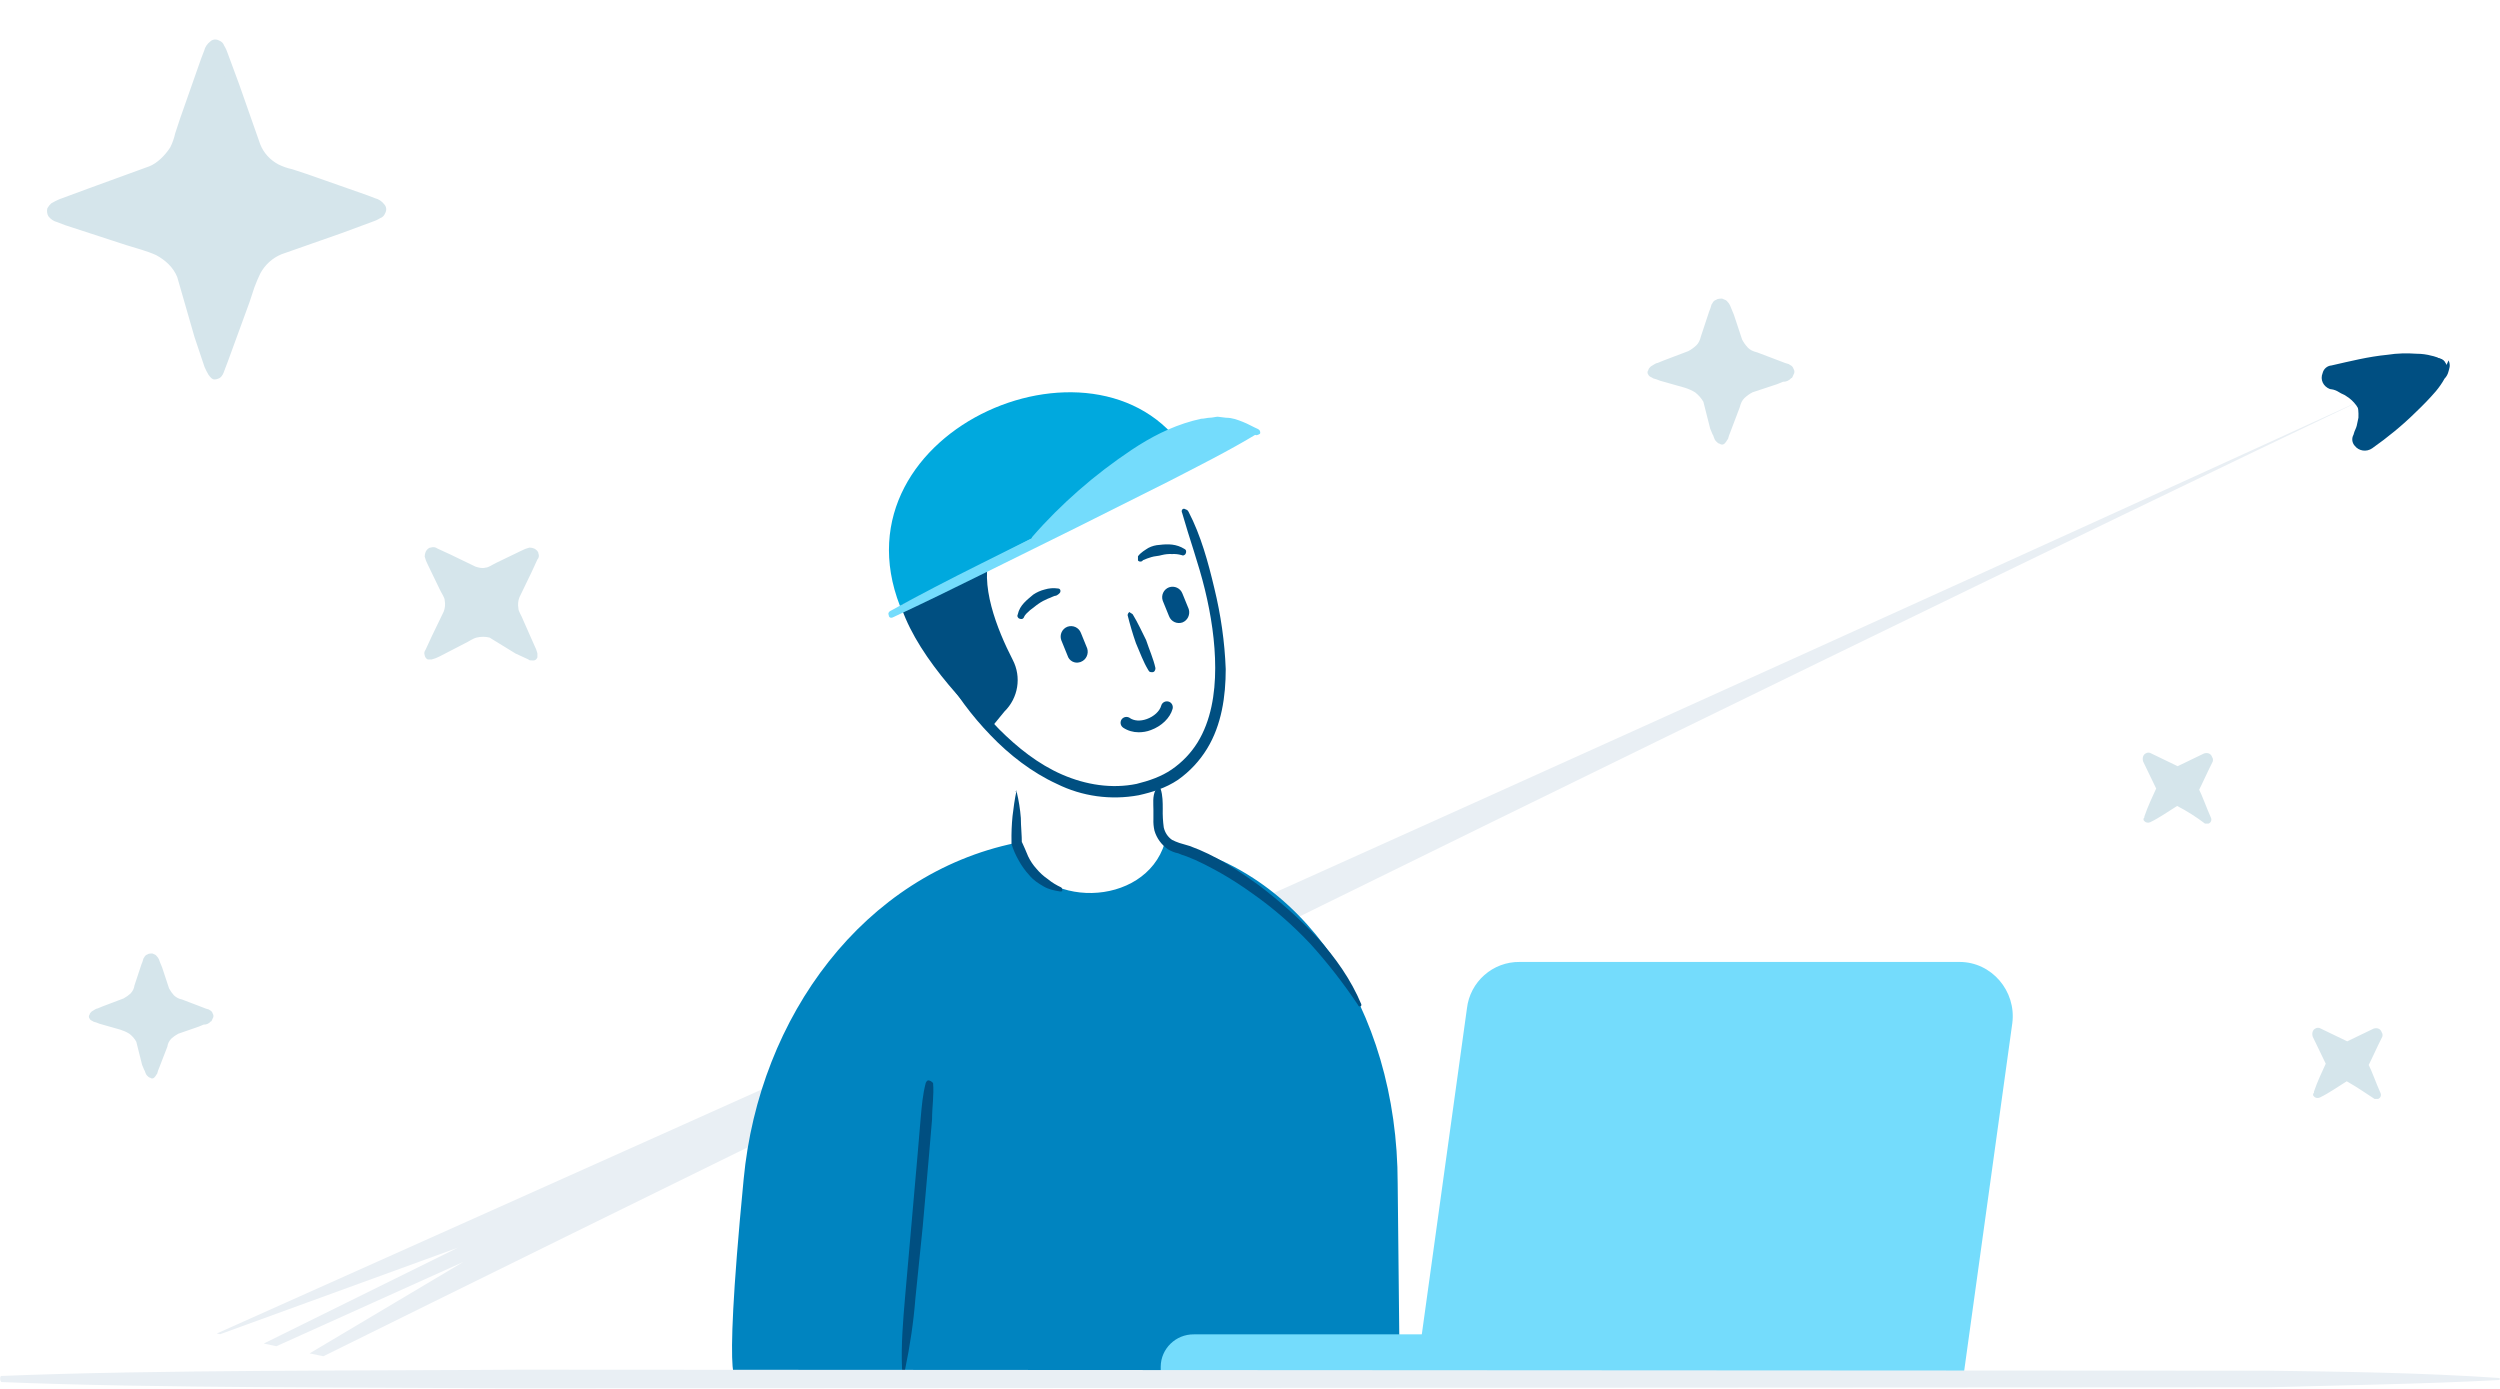
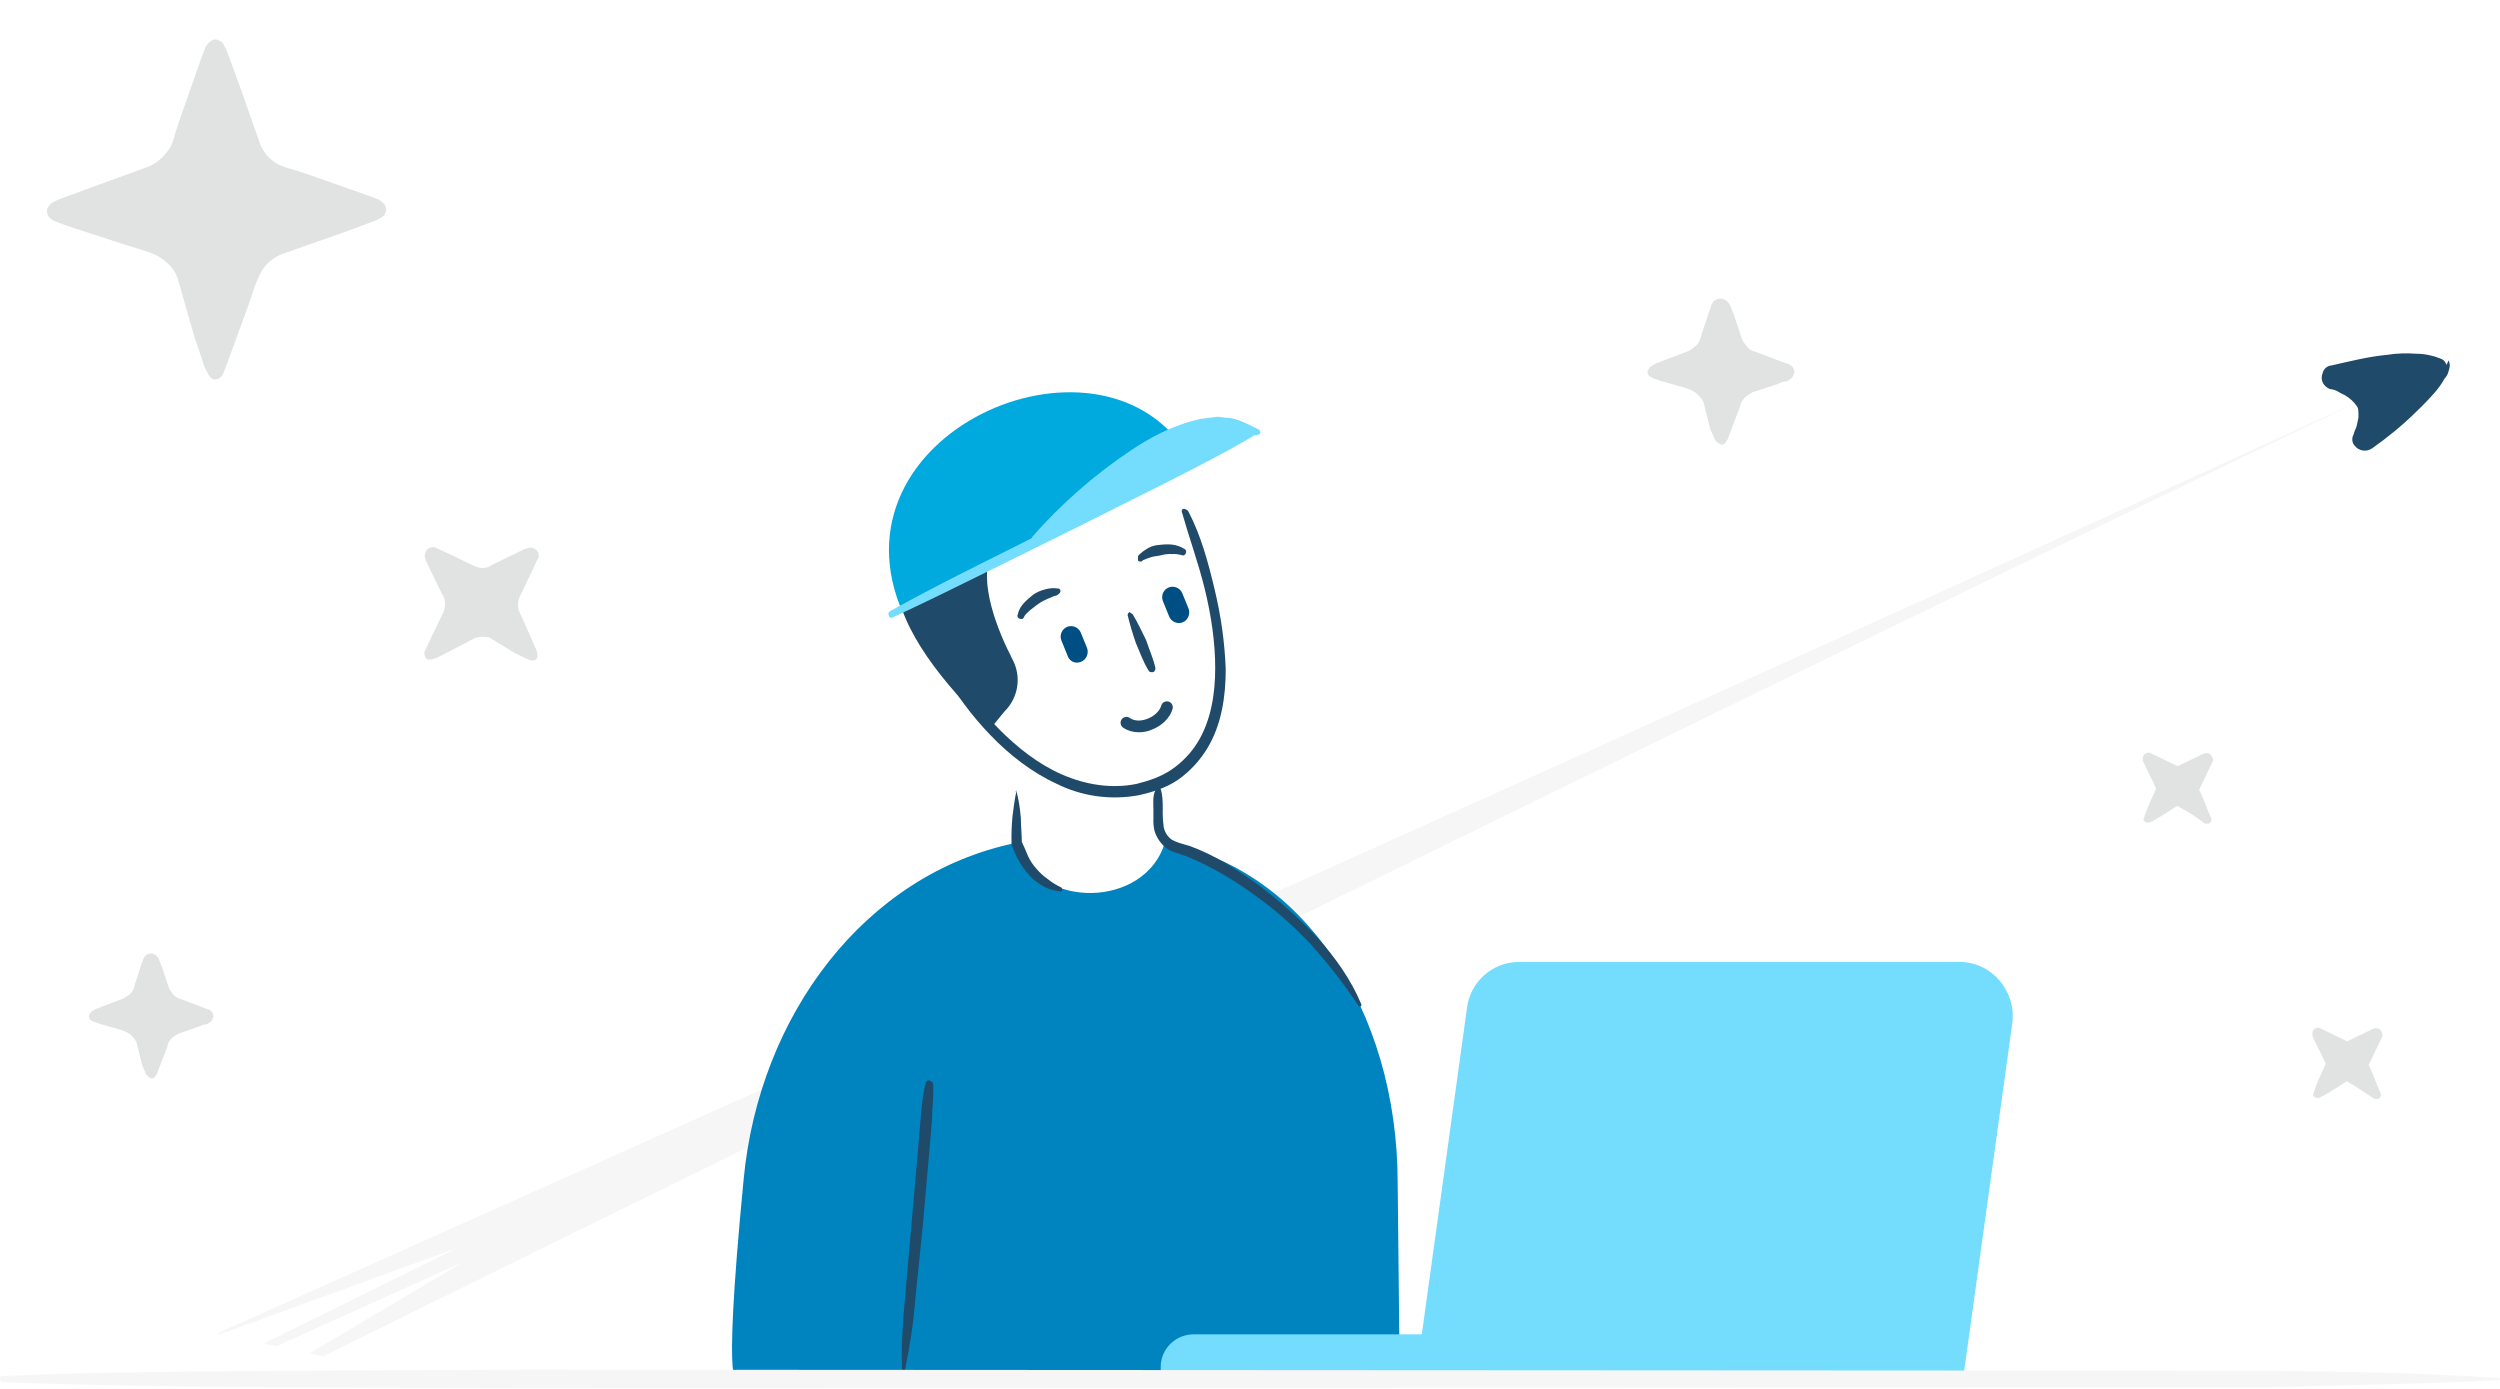
<svg xmlns="http://www.w3.org/2000/svg" version="1.1" id="jetpack-header" x="0px" y="0px" viewBox="0 0 1472.8 817.9" style="enable-background:new 0 0 1472.8 817.9;" xml:space="preserve">
  <style type="text/css">
- 	.st0{fill:#E9EFF4;}
- 	.st1{display:none;fill:#E9EFF4;}
- 	.st2{fill:#004F82;}
- 	.st3{fill:#D5E5EB;}
+ 	.st0{fill:#F6F6F6;}
+ 	.st1{display:none;fill:#F6F6F6;}
+ 	.st2{fill:#204A69;}
+ 	.st3{fill:#E1E2E2;}
	.st4{display:none;}
- 	.st5{display:inline;fill:#D5E5EB;}
+ 	.st5{display:inline;fill:#E1E2E2;}
	.st6{fill:#0084C0;}
- 	.st7{fill:#004F81;}
+ 	.st7{fill:#204A69;}
	.st8{fill:#004F84;}
	.st9{fill:#00A9DE;}
	.st10{fill:#74DCFC;}
	.st11{fill:none;}
</style>
  <path class="st0" d="M529.7,605.5c-192.1,86.3-352.1,157.7-402,180.1l2,0.4l140.1-51l-114.4,56.5l7.4,1.6L273,743.4l-90.6,53.9  l8.1,1.7c72.6-35.9,202-99.7,350.3-172.2L529.7,605.5L529.7,605.5z" />
  <path class="st1" d="M649.4,275.8l-0.7-0.1c-5-3.2-11.3-6.7-16.8-10.7l4.1-2.6c2.2,6.1,3.8,12.1,5.3,18.1l0.4,1.5l-1,1.2l-11.7,15  l-3.7-5.7l18.6-4.5l1.5-0.4l1.2,1l15.1,11.7L656,304c-1.5-6-2.9-12.6-4.5-18.6l-0.4-1.5l1-1.2c3.9-4.8,8.4-9.5,12.2-14.3l2.7,4.1  C661.7,274.3,655.2,275,649.4,275.8L649.4,275.8z" />
  <path class="st1" d="M648.3,274.1c6.8-2.1,12.9-4.3,18.2-6l6.8-2.1l-4.2,6.2c-4,5.5-7.2,10.4-11.2,15.9l0.6-2.7  c1.5,6,2.9,12.6,4.5,18.6l2.7,10.4l-8.6-6.1L642,296.8l3.4,0.7l-18.6,4.5l-11.1,2.5l6.8-8.4l11.7-15.1l-0.6,2.7  c-1.5-6-2.2-12.5-3.6-19.1l-1.2-7.3l5.3,4.7C639.4,265.1,644.3,269.3,648.3,274.1L648.3,274.1z" />
  <path class="st0" d="M671.8,561.4l13,18.3c251-123.8,543.3-266.1,711.5-346.3C1225.7,311.6,928,446.5,671.8,561.4L671.8,561.4z" />
  <path class="st2" d="M1440.2,213.2c-4.3-9.4-64.4,7.3-64.4,7.3s14.7,3.9,19.2,12.6c1.6-1.1,4-2,5.6-3c-1.6,1.1-4,2-5.6,3  c0.4,0.1,0.6,0.4,0.5,0.8l0,0c4.3,9.4-2.2,23.5-2.2,23.5S1444.5,222.6,1440.2,213.2z" />
  <path class="st2" d="M1439.2,214.4c-1.2-1-4-0.9-6.4,0c-2.6,0.3-5.1,1-7.5,1.9c-5.2,1-10.4,2.7-15.6,3.7  c-10.4,2.7-20.9,5.4-31.5,8.7l0.2-14.1c2.7,0.6,4.6,1.7,6.6,2.1c1.9,1.1,3.9,1.5,6.4,2.8c4.6,2.5,8.5,6.3,11.1,10.9l-9.8-3.5l5.6-3  c3.9-1.9,8.6-0.2,10.5,3.7s0.2,8.6-3.7,10.5l-5.6,3l3.7-10.5c1.4,2.8,2.1,5.9,2.3,9c0.2,2.6,0.1,5.2-0.2,7.7l-1.6,7.4  c-0.6,2.7-1.7,4.6-2.9,7.1l-10.8-8.7c9-5.8,17.5-12.5,26.5-18.3c4.2-3.3,8.5-6.6,12.6-9.3c1.8-1.7,4.2-3.3,5.3-5.2  c0.9-0.6,1.5-1.4,1.9-2.4c0.5-0.3,0.8-0.7,1-1.2L1439.2,214.4L1439.2,214.4z M1442.5,212.3c1.4,3.1,0.3,5,0,6.4  c-0.4,1.7-1.2,3.2-2.4,4.4c-1.4,2.6-3.2,5.1-5.1,7.4c-3.7,4.3-7.7,8.4-11.8,12.3c-7.9,7.8-16.6,14.9-25.7,21.3  c-3.3,2.3-7.8,1.7-10.3-1.5c-1.6-1.8-1.9-4.4-0.7-6.5l0.2-0.7c0.3-1.4,1.4-3.2,1.7-4.6l1-4.7c0.1-3.5,0-6.4-1.2-7.3  c-2.1-3.3-1.9-7.5,1.4-9.6l0.8-0.5l0.8-0.5l5.6-3l6.8,14.2l-5.6,3c-4,2-7.8,0.4-9.8-3.5c-1.6-2.2-3.6-4.1-5.9-5.5  c-1.2-1-2.6-1.2-4.4-2.4c-1.4-0.9-2.9-1.5-4.6-1.7l-0.7-0.1c-3.9-1.5-5.9-5.5-4.3-9.4c0.6-2.5,2.7-4.3,5.2-4.5  c11.1-2.5,21.6-5.2,33.1-6.3c5.6-0.9,11.4-1,17.1-0.6c3,0,6,0.4,8.9,1.2c1.6,0.3,3.2,0.9,4.6,1.7c1.9,0.5,3.5,1.9,4.1,3.7  L1442.5,212.3L1442.5,212.3z" />
  <path class="st2" d="M1395.5,233.9c2-0.8,3.8-1.8,5.6-3C1399.4,232.1,1397.5,233.1,1395.5,233.9z" />
  <path class="st2" d="M1396.9,234.2l0.3-1.4l-2-0.4c-0.2-1.4-0.2-2.8,0.2-4.2l0.4-2c0.7-0.9,1.6-1.7,2.6-2.3l6.8,14.2  c-0.3-0.5-0.7-0.8-1.2-1c-0.5-0.8-3.1-2.1-5.1-2.5L1396.9,234.2z M1393,232.7c-0.4-1.5-0.8-3,0.3-4.9c1.1-1.7,2.6-3,4.4-4  c4-2,8.7-1,10.6,3c2.1,3.4,1.1,7.9-2.2,10.1l-1.6,1.1c-0.9,0.6-1.9,0.8-3,0.8l-2-0.4c-1.3-0.6-2.3-1.5-2.9-2.8l-2-0.4l0.3-1.4  L1393,232.7L1393,232.7z" />
  <g id="Rectangle-66">
    <path class="st3" d="M105,163.2c-2.4-5.9-8.8-12.9-15.3-15.3L35,128.5c-5.9-2.4-5.9-5.9,0-7.6l54.7-19.4   c5.9-2.4,12.9-8.8,15.3-15.3l19.4-54.7c2.4-5.9,5.9-5.9,7.6,0l19.4,54.7c2.4,5.9,8.8,12.9,15.3,15.3l54.7,19.4   c5.9,2.4,5.9,5.9,0,7.6L166.7,148c-5.9,2.4-12.9,8.8-15.3,15.3L132,217.9c-2.4,5.9-5.9,5.9-7.6,0L105,163.2z" />
    <path class="st3" d="M104.4,163.2c-2.4-5.9-7.1-10-12.4-12.9c-5.3-2.4-11.8-4.1-17.6-5.9l-35.9-11.7l-4.7-1.8   c-2.1-0.5-4-1.8-5.3-3.5c-0.8-1.4-1-3.1-0.6-4.7c0.6-1.1,1.4-2.1,2.3-2.9c1.5-0.9,3.1-1.7,4.7-2.4l17.6-6.5L87.9,98   c4.7-1.8,9.4-6.5,12.4-11.2c1.3-2.6,2.3-5.4,2.9-8.2l2.9-8.8l12.4-35.3l1.8-4.7c0.5-2.1,1.8-4,3.5-5.3c1.4-1.4,3.6-1.6,5.3-0.6   c1.4,0.5,2.5,1.6,2.9,2.9c1,1.6,1.8,3.4,2.4,5.3l6.5,17.6L153.3,85c2,5.1,5.8,9.2,10.6,11.8c2.6,1.3,5.4,2.3,8.3,2.9l8.8,2.9   l35.3,12.4l4.7,1.8c2.1,0.5,4,1.8,5.3,3.5c1.4,1.4,1.6,3.6,0.6,5.3c-0.5,1.4-1.6,2.5-2.9,2.9c-1.6,1-3.4,1.8-5.3,2.4l-17.6,6.5   l-35.3,12.4c-5.3,2.2-9.6,6.1-12.4,11.2c-1.2,2.4-2.4,5.3-3.5,8.2L147,178l-12.9,35.3l-1.8,4.7c-0.6,1.8-1.2,3.5-2.9,4.7   c-1.2,0.6-2.9,1.2-4.1,0.6s-1.8-1.8-2.4-2.4c-0.9-1.5-1.7-3.1-2.4-4.7l-5.9-17.6L104.4,163.2z M106.1,162.7L119,198l6.5,17.6   c0.5,1.4,1.1,2.8,1.8,4.1l0.6,0.6c1.2-1.2,2.4-4.7,2.9-7.6l12.4-35.9l2.9-8.8c1.2-2.9,1.8-5.9,3.5-9.4c3.5-5.9,8.2-11.2,15.3-13.5   l35.3-12.4l17.6-6.5c1.3-0.3,2.5-0.9,3.5-1.8c0.3,0,0.6-0.2,0.6-0.6l0,0v0.6c-0.6-0.6-4.1-1.8-7.1-2.9l-35.3-12.4l-8.8-2.9   c-2.9-1.2-5.9-1.8-9.4-3.5c-6.3-3.4-11.2-8.8-14.1-15.3l-12.4-35.3l-6.5-17.6c-0.3-1.3-0.9-2.5-1.8-3.5c0-0.3-0.2-0.6-0.6-0.6l0,0   h1.2c-0.6,0.6-1.8,4.1-2.9,7.1L112,72.7l-2.9,8.8c-1.2,2.9-1.8,5.9-3.5,9.4c-3.5,5.9-8.8,11.2-15.3,13.5l-35.9,12.4l-17.7,5.9   c-1.3,0.3-2.5,0.9-3.5,1.8c-0.3,0-0.6,0.2-0.6,0.6l0,0l0,0c0.6,1.2,4.1,2.4,7.1,3.5L75,141.5c5.9,2.4,11.8,4.1,17.6,7.1   C98.5,151.7,103.2,156.7,106.1,162.7L106.1,162.7z" />
  </g>
  <g id="Rectangle-66-2">
    <path class="st3" d="M1004.2,236.7c-1.4-3.4-4.8-7.6-9-9l-19.3-6.9c-3.4-1.4-3.4-3.4,0-4.8l19.3-6.9c3.4-1.4,7.6-4.8,9-9l6.9-19.3   c1.4-3.4,3.4-3.4,4.8,0l6.9,19.3c1.4,3.4,4.8,7.6,9,9l19.3,6.9c3.4,1.4,3.4,3.4,0,4.8l-19.3,6.9c-3.4,1.4-7.6,4.8-9,9l-6.9,19.3   c-1.4,3.4-3.4,3.4-4.8,0L1004.2,236.7z" />
    <path class="st3" d="M1003.5,236.7c-1.2-2.1-2.9-4-4.8-5.5c-1.9-1.2-4-2.1-6.2-2.8l-14.5-4.1c-1.3-0.6-2.7-1-4.1-1.4   c-0.7-0.7-2.1-0.7-2.8-2.1c-0.7-0.8-0.7-2,0-2.8c0-0.7,0.7-1.4,1.4-2.1c2.1-1.4,3.4-2.1,4.1-2.1l3.4-1.4l14.5-5.5   c1.8-0.9,3.4-2.1,4.8-3.4c1.4-1.4,2.1-2.8,2.8-5.5l4.8-14.5c0.6-1.3,1-2.7,1.4-4.1c0.7-0.7,0.7-2.1,2.8-2.8   c0.7-0.7,2.8-0.7,3.4-0.7c1.4,0.7,2.1,0.7,2.8,1.4c2.1,2.1,2.1,3.4,2.8,4.8l1.4,3.4l4.8,14.5c0.9,1.8,2.1,3.4,3.4,4.8   c1.4,1.4,2.8,2.1,5.5,2.8l14.5,5.5c1.3,0.6,2.7,1,4.1,1.4c0.7,0.7,2.1,0.7,2.8,2.8c0.7,1,0.7,2.4,0,3.4c-0.7,1.4-0.7,2.1-1.4,2.1   c-1.2,1.4-3,2.2-4.8,2.1l-3.4,1.4l-14.5,4.8c-1.8,0.9-3.4,2.1-4.8,3.4c-1.4,1.4-2.1,2.8-2.8,5.5l-5.5,14.5c-0.6,1.3-1,2.7-1.4,4.1   c-0.7,0.7-0.7,1.4-2.1,2.8c-0.8,0.7-2,0.7-2.8,0c-0.7,0-1.4-0.7-2.1-1.4c-1.4-1.4-1.4-3.4-2.1-4.1l-1.4-3.4L1003.5,236.7   L1003.5,236.7z M1005.6,236l5.5,14.5l1.4,3.4c0.7,1.4,0.7,2.1,1.4,2.8c-0.4-0.4-1-0.4-1.4,0V256c0.3-1.2,0.7-2.4,1.4-3.4l4.8-14.5   c0.7-2.1,2.1-5.5,4.1-7.6c2.1-2.4,4.7-4.3,7.6-5.5l14.5-5.5l3.4-1.4c0.6-0.4,1.3-0.6,2.1-0.7l-0.7,0.7v2.1l0,0   c-1.2-0.3-2.4-0.7-3.4-1.4l-14.5-4.8c-2.1-0.7-6.2-2.1-8.3-4.1c-2.4-2.1-4.3-4.7-5.5-7.6l-4.8-14.5l-1.4-3.4   c-0.4-0.6-0.6-1.3-0.7-2.1l0.7,0.7h2.1c0.7-0.7,0.7-0.7,0.7,0c-0.3,1.2-0.7,2.4-1.4,3.4l-5.5,14.5c-0.7,2.1-2.1,5.5-4.1,7.6   c-2.1,2.4-4.7,4.3-7.6,5.5l-14.5,4.8l-3.4,1.4c-0.8,0.5-1.8,0.7-2.8,0.7v-2.1l0,0c1.2,0.3,2.4,0.7,3.4,1.4l14.5,5.5   C998.6,227.1,1003.2,230.9,1005.6,236L1005.6,236z" />
  </g>
  <g id="Rectangle-66-3">
    <path class="st3" d="M1383.2,636.4l-17.2,8.3l8.3-17.2l-8.3-17.2l17.2,8.3l17.2-8.3l-8.3,17.2l8.3,17.2L1383.2,636.4z" />
    <path class="st3" d="M1382.5,637c-5.5,3.4-10.3,6.9-15.9,9.6c-1.2,0.5-2.6,0.3-3.4-0.7c-0.6-0.4-0.7-1.2-0.3-1.8   c0.1-0.1,0.2-0.2,0.3-0.3v-0.7c2.1-6.2,4.8-11.7,7.6-17.9v2.8l-8.3-17.2c-0.7-2.1,0-4.1,1.4-4.8c1-0.7,2.4-0.7,3.4,0l17.2,8.3h-3.4   l17.2-8.3c2.1-0.7,4.1,0,4.8,2.1c0.7,1,0.7,2.4,0,3.4c-2.8,5.5-5.5,11.7-8.3,17.2V626c2.8,5.5,4.8,11.7,7.6,17.9   c0.6,1.3,0.1,2.8-1.2,3.4c-0.1,0-0.1,0.1-0.2,0.1h-2.1C1393.5,643.9,1388.7,640.5,1382.5,637L1382.5,637z M1383.9,635   c5.5,2.1,11.7,4.1,17.2,6.9l-3.4,3.4c-2.8-5.5-6.2-11-9-16.6c-0.7-0.8-0.7-2,0-2.8c2.8-5.5,5.5-11.7,8.3-17.2l4.8,4.8l-17.2,8.3   c-1,0.7-2.4,0.7-3.4,0l-17.2-8.3l4.8-4.8l8.3,17.2c0.7,0.8,0.7,2,0,2.8c-2.8,5.5-6.2,11-9,16.6l-3.4-3.4c6.2-2.8,12.4-4.8,18.6-6.9   H1383.9L1383.9,635z" />
  </g>
  <g id="Rectangle-66-4">
    <path class="st3" d="M1283.3,473.4l-17.2,8.3l8.3-17.2l-8.3-17.2l17.2,8.3l17.2-8.3l-8.3,17.2l8.3,17.2L1283.3,473.4z" />
    <path class="st3" d="M1282.6,474.8c-5.5,3.4-10.3,6.9-15.9,9.6c-1.2,0.5-2.6,0.3-3.4-0.7c-0.6-0.4-0.7-1.2-0.3-1.8   c0.1-0.1,0.2-0.2,0.3-0.3V481c2.1-6.2,4.8-11.7,7.6-17.9v2.8l-8.3-17.2c-0.7-2.1,0-4.1,1.4-4.8c1-0.7,2.4-0.7,3.4,0l17.2,8.3h-3.4   l17.2-8.3c2.1-0.7,4.1,0,4.8,2.1c0.7,1,0.7,2.4,0,3.4c-2.8,5.5-5.5,11.7-8.3,17.2v-2.8c2.8,5.5,4.8,11.7,7.6,17.9   c0.6,1.3,0.1,2.8-1.2,3.4c-0.1,0-0.1,0.1-0.2,0.1h-2.1C1293.9,481.3,1288.4,477.8,1282.6,474.8L1282.6,474.8z M1284,472.7   c5.5,2.1,11.7,4.1,17.2,6.9l-3.4,3.4c-2.8-5.5-6.2-11-9-16.6c-0.7-0.8-0.7-2,0-2.8c2.8-5.5,5.5-11.7,8.3-17.2l4.8,4.8l-17.2,8.3   c-1,0.7-2.4,0.7-3.4,0l-17.2-8.3l4.8-4.8l8.3,17.2c0.7,0.8,0.7,2,0,2.8c-2.8,5.5-6.2,11-9,16.6l-3.4-3.4c6.2-2.8,12.4-4.8,18.6-6.9   H1284L1284,472.7z" />
  </g>
  <g id="Rectangle-66-5">
    <path class="st3" d="M289,375c-3.4-1.2-7.2-1.2-10.6,0l-21.8,10.6c-2.9,1.2-4.1,0-2.9-2.9l10.6-21.8c1.2-3.4,1.2-7.2,0-10.6   l-10.6-21.8c-1.2-2.9,0-4.1,2.9-2.9l21.8,10.6c3.4,1.2,7.2,1.2,10.6,0l21.8-10.6c2.9-1.2,4.1,0,2.9,2.9l-10.6,21.8   c-1.2,3.4-1.2,7.2,0,10.6l10.6,21.8c1.2,2.9,0,4.1-2.9,2.9L289,375z" />
    <path class="st3" d="M288.4,375.6c-2.5-0.6-5.1-0.6-7.6,0c-2.4,0.6-4.7,2.4-7.1,3.5l-14.7,7.6c-1.5,0.8-3.1,1.4-4.7,1.8H252   c-0.9-0.4-1.6-1.3-1.8-2.4c-0.6-1.8,0-2.4,0.6-3.5l3.5-7.6l7.1-14.7c0.8-2.1,1-4.3,0.6-6.5c0-1.8-1.8-4.1-2.9-6.5l-7.1-14.7   c-0.8-1.5-1.4-3.1-1.8-4.7c0-1,0.2-2,0.6-2.9c0.6-1.2,1.8-2.4,2.9-2.4c1.4-0.5,2.9-0.3,4.1,0.6l7.6,3.5l14.7,7.1   c1.8,0.6,4.1,1.2,5.9,0.6c1.8,0,4.1-1.8,6.5-2.9l14.7-7.1c1.5-0.8,3.1-1.4,4.7-1.8c1,0,2,0.2,2.9,0.6c1.2,0.6,2.4,1.8,2.4,2.9   c0.5,1.2,0.3,2.6-0.6,3.5l-3.5,7.6l-7.1,14.7c-0.8,2.1-1,4.3-0.6,6.5c0,1.8,1.8,4.1,2.9,7.1l6.5,14.7c0.8,1.5,1.4,3.1,1.8,4.7v2.4   c-0.6,1.2-1.2,1.8-2.4,1.8c-1.8,0-2.4,0-2.9-0.6l-7.6-3.5L288.4,375.6L288.4,375.6z M289,373.8l14.7,6.5l7.6,3.5h0.6   c-0.3,0-0.6,0.2-0.6,0.6l0,0c-0.2-1-0.6-2-1.2-2.9l-7.6-14.7l-1.8-3.5c-0.7-1.5-1.3-3.1-1.8-4.7c-0.7-3.4-0.3-6.9,1.2-10l7.1-14.7   l3.5-7.1l0,0c0,0.6,0.5,1.1,1.2,1.2h0.6c-1,0.3-2,0.7-2.9,1.2l-14.7,7.1l-3.5,1.8c-1.5,0.7-3.1,1.3-4.7,1.8   c-3.5,0.6-6.5,0.6-10-1.2l-14.7-7.1l-7.1-3.5l0,0c0.6,0,1.1-0.5,1.2-1.2v-0.6c0.3,1,0.7,2,1.2,2.9l7.1,14.7l1.8,3.5   c0.7,1.5,1.3,3.1,1.8,4.7c0.6,3.5,0.6,6.5-1.2,10l-7.7,14.7l-3.5,7.1v0.6c-0.3-0.3-0.5-0.7-0.6-1.2l0,0c1-0.2,2-0.6,2.9-1.2   l15.3-6.5c2.6-1.4,5.3-2.4,8.2-2.9C283.9,372.7,286.5,373.1,289,373.8L289,373.8z" />
  </g>
  <g id="Rectangle-66-6" class="st4">
    <path class="st5" d="M1741.7,363.3c-1.4-3.4-4.8-7.6-9-9l-19.3-6.9c-3.4-1.4-3.4-3.4,0-4.8l19.3-6.9c3.4-1.4,7.6-4.8,9-9l6.9-19.3   c1.4-3.4,3.4-3.4,4.8,0l6.9,19.3c1.4,3.4,4.8,7.6,9,9l19.3,6.9c3.4,1.4,3.4,3.4,0,4.8l-19.3,6.9c-3.4,1.4-7.6,4.8-9,9l-6.9,19.3   c-1.4,3.4-3.4,3.4-4.8,0L1741.7,363.3z" />
    <path class="st5" d="M1741,363.3c-1.2-2.1-2.9-4-4.8-5.5c-1.9-1.2-4-2.1-6.2-2.8l-14.5-4.1c-1.3-0.6-2.7-1-4.1-1.4   c-0.7-0.7-2.1-0.7-2.8-2.1c-0.7-0.8-0.7-2,0-2.8c0-0.7,0.7-1.4,1.4-2.1c2.1-1.4,3.4-2.1,4.1-2.1l3.4-1.4l14.5-5.5   c1.8-0.9,3.4-2.1,4.8-3.4c1.4-1.4,2.1-2.8,2.8-5.5l4.8-14.5c0.6-1.3,1-2.7,1.4-4.1c0.7-0.7,0.7-2.1,2.8-2.8   c0.7-0.7,2.8-0.7,3.4-0.7c1.4,0.7,2.1,0.7,2.8,1.4c2.1,2.1,2.1,3.4,2.8,4.8l1.4,3.4l4.8,14.5c0.9,1.8,2.1,3.4,3.4,4.8   c1.4,1.4,2.8,2.1,5.5,2.8l14.5,5.5c1.3,0.6,2.7,1,4.1,1.4c0.7,0.7,2.1,0.7,2.8,2.8c0.7,1,0.7,2.4,0,3.4c-0.7,1.4-0.7,2.1-1.4,2.1   c-1.2,1.4-3,2.2-4.8,2.1l-3.4,1.4l-14.5,4.8c-1.8,0.9-3.4,2.1-4.8,3.4c-1.4,1.4-2.1,2.8-2.8,5.5l-5.5,14.5c-0.6,1.3-1,2.7-1.4,4.1   c-0.7,0.7-0.7,1.4-2.1,2.8c-0.8,0.7-2,0.7-2.8,0c-0.7,0-1.4-0.7-2.1-1.4c-1.4-1.4-1.4-3.4-2.1-4.1l-1.4-3.4L1741,363.3L1741,363.3z    M1743.1,362.6l5.5,14.5l1.4,3.4c0.7,1.4,0.7,2.1,1.4,2.8c-0.4-0.4-1-0.4-1.4,0v-0.7c0.3-1.2,0.7-2.4,1.4-3.4l4.8-14.5   c0.7-2.1,2.1-5.5,4.1-7.6c2.1-2.4,4.7-4.3,7.6-5.5l14.5-5.5l3.4-1.4c0.6-0.4,1.3-0.6,2.1-0.7l-0.7,0.7v2.1l0,0   c-1.2-0.3-2.4-0.7-3.4-1.4l-14.5-4.8c-2.1-0.7-6.2-2.1-8.3-4.1c-2.4-2.1-4.3-4.7-5.5-7.6l-4.8-14.5l-1.4-3.4   c-0.4-0.6-0.6-1.3-0.7-2.1l0.7,0.7h2.1c0.7-0.7,0.7-0.7,0.7,0c-0.3,1.2-0.7,2.4-1.4,3.4l-5.5,14.5c-0.7,2.1-2.1,5.5-4.1,7.6   c-2.1,2.4-4.7,4.3-7.6,5.5l-14.5,4.8l-3.4,1.4c-0.8,0.5-1.8,0.7-2.8,0.7v-2.1l0,0c1.2,0.3,2.4,0.7,3.4,1.4l14.5,5.5   C1736.1,353.7,1740.7,357.5,1743.1,362.6L1743.1,362.6z" />
  </g>
  <g id="Rectangle-66-7">
    <path class="st3" d="M80.9,613.7c-1.2-2.9-4.1-6.5-7.6-7.6l-16.5-5.9c-2.9-1.2-2.9-2.9,0-4.1l16.5-5.9c2.9-1.2,6.5-4.1,7.6-7.6   l5.9-16.5c1.2-2.9,2.9-2.9,4.1,0l5.9,16.5c1.2,2.9,4.1,6.5,7.6,7.6l16.5,5.9c2.9,1.2,2.9,2.9,0,4.1l-16.5,5.9   c-2.9,1.2-6.5,4.1-7.6,7.6l-5.9,16.5c-1.2,2.9-2.9,2.9-4.1,0L80.9,613.7z" />
    <path class="st3" d="M80.3,613.7c-1-1.8-2.4-3.4-4.1-4.7c-1.6-1-3.4-1.8-5.3-2.4l-12.3-3.5c-1.1-0.5-2.3-0.9-3.5-1.2   c-0.6-0.6-1.8-0.6-2.3-1.8c-0.6-0.7-0.6-1.7,0-2.4c0-0.6,0.6-1.2,1.2-1.8c1.8-1.2,2.9-1.8,3.5-1.8l2.9-1.2l12.4-4.7   c1.5-0.8,2.9-1.8,4.1-2.9c1.2-1.3,2.1-2.9,2.3-4.7l4.1-12.4c0.5-1.1,0.9-2.3,1.2-3.5c0.6-0.6,0.6-1.8,2.3-2.4   c0.6-0.6,2.3-0.6,2.9-0.6c1.2,0.6,1.8,0.6,2.3,1.2c1.8,1.8,1.8,2.9,2.3,4.1l1.2,2.9l4.1,12.4c0.8,1.5,1.8,2.9,2.9,4.1   c1.3,1.2,2.9,2.1,4.7,2.4l12.3,4.7c1.1,0.5,2.3,0.9,3.5,1.2c0.6,0.6,1.8,0.6,2.3,2.4c0.6,0.9,0.6,2,0,2.9c-0.6,1.2-0.6,1.8-1.2,1.8   c-1,1.2-2.5,1.9-4.1,1.8l-2.9,1.2L105,609c-1.5,0.8-2.9,1.8-4.1,2.9c-1.2,1.3-2.1,2.9-2.3,4.7L93.8,629c-0.5,1.1-0.9,2.3-1.2,3.5   c-0.6,0.6-0.6,1.2-1.8,2.4c-0.7,0.6-1.7,0.6-2.3,0c-0.6,0-1.2-0.6-1.8-1.2c-1.2-1.2-1.2-2.9-1.8-3.5l-1.2-2.9L80.3,613.7z    M82,613.1l4.7,12.4l1.2,2.9c0.6,1.2,0.6,1.8,1.2,2.4c-0.3-0.3-0.8-0.3-1.1,0l0,0v-0.6c0.2-1,0.6-2,1.2-2.9l4.1-12.4   c0.7-2.4,1.9-4.6,3.5-6.5c1.8-2,4-3.6,6.5-4.7l12.3-4.7l2.9-1.2c0.5-0.3,1.1-0.5,1.8-0.6l-0.6,0.6v1.8l0,0c-1-0.2-2-0.6-2.9-1.2   l-12.3-4.1c-1.8-0.6-5.3-1.8-7.1-3.5c-2-1.8-3.6-4-4.7-6.5l-4.1-12.4l-1.2-2.9c-0.3-0.5-0.5-1.1-0.6-1.8l0.6,0.6h1.8   c0.6-0.6,0.6-0.6,0.6,0c-0.2,1-0.6,2-1.2,2.9l-4.7,12.4c-0.7,2.4-1.9,4.6-3.5,6.5c-1.8,2-4,3.6-6.5,4.7l-12.3,4.1l-2.9,1.2   c-0.7,0.4-1.5,0.6-2.3,0.6v-1.8l0,0c1,0.2,2,0.6,2.9,1.2l12.3,4.7C76.1,605.5,80,608.8,82,613.1L82,613.1z" />
  </g>
  <path class="st6" d="M823.4,697.2c0-103.6-57.3-186.5-137.2-200.6c-11.6,38.4-73.8,39.6-87.2,1.8l-0.6-1.8  c-89,18.3-151.2,101.8-160.3,198.1c-13.4,138.4-3,116.4-3,116.4h389.5" />
  <path class="st7" d="M549.7,638c0.6,7.3-0.6,14-0.6,21.3l-1.8,21.3l-3.7,42l-4.3,42.1c-1.1,14.1-3.2,28.2-6.1,42.1  c0,0.6-0.6,0.6-1.2,0.6s-0.6-0.6-0.6-1.2c-0.6-14,0.6-28,1.8-42.1l3.7-42.1l3.7-42.1l1.8-21.3c0.6-6.7,1.2-14,3-20.7  c0.6-1.2,1.2-1.8,2.4-1.2C548.4,636.8,549,637.4,549.7,638L549.7,638z M683.8,464.9c1.2,3.7,1.2,7.9,1.2,11.6  c-0.1,3.7,0.1,7.4,0.6,11c0.7,3,2.4,5.6,4.9,7.3c1.4,0.7,2.8,1.3,4.3,1.8c1.8,0.6,4.3,1.2,6.1,1.8c15.2,5.5,28,14,40.8,23.2  c12.4,9.4,24.1,19.8,34.7,31.1c10.4,11.6,19.5,24.4,25.6,39c0,0.6,0,1.2-0.6,1.2s-1.2,0-1.2-0.6c-8.5-12.7-17.8-24.7-28-36  c-10.4-11.1-21.8-21.1-34.2-29.8c-6.1-4.4-12.4-8.5-18.9-12.2c-6.7-3.7-13.4-7.3-20.1-9.8c-1.7-0.5-3.3-1.1-4.9-1.8  c-2.2-0.4-4.2-1.3-6.1-2.4c-3.8-2.7-6.6-6.5-7.9-11c-0.5-2.2-0.7-4.5-0.6-6.7v-5.5c0-3.7-0.6-7.9,1.2-11.6  C681.3,464.3,682.5,463.7,683.8,464.9C683.1,463.7,683.1,464.3,683.8,464.9L683.8,464.9z" />
  <path class="st7" d="M700.2,301.5c7.3,14,11.6,29.9,15.2,45.1c3.8,15.6,6.1,31.5,6.7,47.6c0,15.9-2.4,32.9-11,46.9  c-4.4,7.2-10.2,13.4-17.1,18.3c-7.3,4.9-15.2,7.3-23.2,9.1c-16.4,3-33.3,0.7-48.2-6.7c-14.6-6.7-28-17.1-39-28.6  c-22.5-23.2-37.8-51.8-47.5-81.7c0-0.6,0-1.2,0.6-1.2s1.2,0,1.2,0.6c13.4,28.6,28.7,56.1,50.6,78.6c11,11,23.2,20.7,37.2,26.8  s29.3,8.5,43.9,5.5c7.3-1.8,14.6-4.3,20.7-8.5c6.1-4.2,11.3-9.6,15.2-15.9c7.9-12.8,10.4-28.6,10.4-43.9s-2.4-31.1-6.1-46.3  s-9.1-29.9-13.4-45.1c-0.6-1.2,0-2.4,1.2-2.4C699,300.3,699.6,300.3,700.2,301.5L700.2,301.5z" />
  <path class="st7" d="M607.6,255.8c48.8-19.5,91.4-8.5,88.4,14.6c-2.4,20.1-100.6,26.8-112.2,54.9c-7.3,18.3,3.7,45.7,12.8,63.4  c5.3,10.1,3.3,22.5-4.9,30.5l-8.5,10.4C529,375.9,480.2,306.4,607.6,255.8z M667.3,361.9c3,4.9,5.5,10.4,7.9,15.2  c1.8,5.5,4.3,11,5.5,16.5c0,1.2-0.6,2.4-1.8,2.4s-1.8,0-2.4-1.2c-3-4.9-4.9-10.4-7.3-15.9c-1.9-5.4-3.5-10.9-4.9-16.5  c0-0.6,0.6-1.8,1.2-1.8C666.1,361.3,666.7,361.3,667.3,361.9L667.3,361.9z" />
  <path class="st8" d="M696.6,366.7c3.1-1.2,4.7-4.7,3.7-7.9l-3.7-9.1c-1.2-3.2-4.7-4.8-7.9-3.7c-3.2,1.2-4.8,4.7-3.7,7.9l0,0l3.7,9.1  C689.9,366.2,693.4,367.8,696.6,366.7z M636.8,389.9c3.1-1.2,4.7-4.7,3.7-7.9l-3.7-9.1c-1.2-3.2-4.7-4.8-7.9-3.7  c-3.2,1.2-4.8,4.7-3.7,7.9l3.7,9.1c0.9,3.1,4.2,4.9,7.3,3.9C636.4,390.1,636.6,390,636.8,389.9L636.8,389.9z" />
  <path class="st7" d="M670.8,431.4c-3.2,0-6.4-0.9-9.1-2.7c-1.6-1.1-2-3.2-1-4.8c1.1-1.6,3.2-2,4.8-1c0,0,0.1,0,0.1,0.1  c2.5,1.7,6.1,2,10,0.6c4.2-1.5,7.6-4.6,8.5-7.9c0.5-1.8,2.4-2.9,4.2-2.4h0.1c1.8,0.5,2.9,2.4,2.4,4.3l0,0  c-1.5,5.4-6.5,10.2-12.8,12.5C675.7,431,673.2,431.4,670.8,431.4z" />
  <path class="st7" d="M622.2,350.9c-1.2,0-3,1.2-4.9,1.8c-1.9,0.8-3.8,1.8-5.5,3c-1.8,1.2-3,2.4-4.9,3.7c-1.2,1.2-3,2.4-3.7,4.3  c-0.6,1.2-1.8,1.2-3,0.6c-0.6-0.6-1.2-1.2-0.6-2.4c1.2-5.5,5.5-8.5,9.1-11.6c2.1-1.4,4.3-2.4,6.7-3c2.6-0.8,5.3-1,7.9-0.6  c1.2,0,1.8,1.2,1.2,2.4C624,349.8,623.1,350.5,622.2,350.9z M670.4,327.7c1.8-2.4,4.3-3.7,6.1-4.9c2.1-1.1,4.4-1.7,6.7-1.8  c4.9-0.6,9.8-0.6,14.6,2.4c1.2,0.6,1.2,1.8,0.6,3c-0.6,0.6-1.2,1.2-2.4,0.6c-1.8-0.5-3.6-0.7-5.5-0.6c-2.1-0.1-4.1,0.1-6.1,0.6  c-1.8,0.6-4.3,0.6-6.1,1.2c-1.7,0.5-3.3,1.1-4.9,1.8l-0.6,0.6c-1.2,0.6-2.4,0-2.4-0.6L670.4,327.7L670.4,327.7z" />
  <path class="st9" d="M700.9,269.8c-48.8-85.3-211.5-17.7-170.7,87.2" />
  <path class="st10" d="M741.1,255.2c-17.1,10.4-35.4,19.5-53,28.6l-53.7,26.9l-54.2,26.8c-18.3,9.1-36,17.7-54.2,26.2  c-1.2,0.6-2.4,0-2.4-1.2c-0.6-1.2,0-1.8,0.6-2.4c17.7-9.8,35.4-18.9,53.6-28l53.6-26.8l54.2-26.8c18.3-9.1,36-17.7,54.9-25  c0.7-0.1,1.3,0.1,1.8,0.6C741.7,254.1,741.7,255.3,741.1,255.2L741.1,255.2z" />
  <path class="st10" d="M608.8,316.8c34.8-32.9,91.4-86.6,131.1-62.8 M608.2,316.2c8.5-9.8,17.7-18.9,27.4-27.4  c9.8-8.6,20.2-16.5,31.1-23.8c11-7.3,22.5-13.4,36-17.1l4.9-1.2c1.8,0,3.7-0.6,4.9-0.6c1.8,0,3.7-0.6,4.9-0.6l4.9,0.6  c3.7,0,6.7,1.2,9.8,2.4s6.1,3,9.1,4.3c0.9,0.5,1.4,1.5,1.2,2.4c0,0.6-1.8,1.2-2.4,1.2c-11-5.5-23.8-5.5-35.4-2.4  c-12.2,3-23.2,9.8-33.5,16.5c-10.7,7-20.9,14.7-30.5,23.2c-9.8,8.5-19.5,17.1-29.9,25c-0.4,0.5-1.1,0.6-1.6,0.2  c-0.1-0.1-0.2-0.1-0.2-0.2C607.6,317.4,607.6,316.8,608.2,316.2L608.2,316.2z M683.8,809.3h275.5v-23.2h-256  c-10.6-0.1-19.4,8.4-19.5,19c0,0.2,0,0.3,0,0.5V809.3z" />
  <path class="st10" d="M834.4,809.3h322.5l28.6-206.6c2.4-18.9-12.2-36-31.1-36H895.3c-15.9-0.2-29.3,11.7-31.1,27.4L834.4,809.3  L834.4,809.3z" />
  <path class="st0" d="M1472.3,813c-45.3,2.4-90.5,3-135.8,4.3l-1029.8,0.6c-90.5-0.6-215.2,0-305.8-3.7c-0.4-0.1-0.8-0.9-0.8-1.8  c-0.1-0.9,0.2-1.7,0.6-1.8c0.1,0,0.1,0,0.2,0c90.5-3.7,215.2-3,305.8-3.7l1029.8,0.6c45.3,0.6,90.5,1.2,135.8,4.3  c0.3,0,0.5,0.6,0.5,1.2C1472.7,812.6,1472.4,812.6,1472.3,813C1472.3,812.9,1472.3,813,1472.3,813L1472.3,813z" />
  <path class="st7" d="M599,466.7c1.2,5,2,10.1,2.4,15.2c0,4.9,0.6,9.8,0.6,15.2V496c1.2,2.4,2.4,5.5,3.7,8.5c1.3,2.7,2.9,5.1,4.9,7.3  c1.9,2.3,4.2,4.4,6.7,6.1c2.4,2,5.1,3.6,7.9,4.9c0.5,0.5,0.7,1.2,0.6,1.8c0,0.6-0.6,0.6-1.2,0.6c-3.7-0.6-6.7-1.2-9.8-3  s-6.1-3.7-8.5-6.7c-2.4-2.6-4.4-5.4-6.1-8.5c-1.8-3.1-3.2-6.3-4.3-9.8V496c-0.1-5.1,0.1-10.2,0.6-15.2c0.6-4.9,1.2-9.8,2.4-15.2  C597.8,466.8,598.4,466.2,599,466.7L599,466.7z" />
  <path class="st11" d="M274.2,743.8l-110.8,49.5l20.2,4.4L274.2,743.8z M269.8,735.1l-140.1,51l26.3,5.6L269.8,735.1z" />
</svg>
